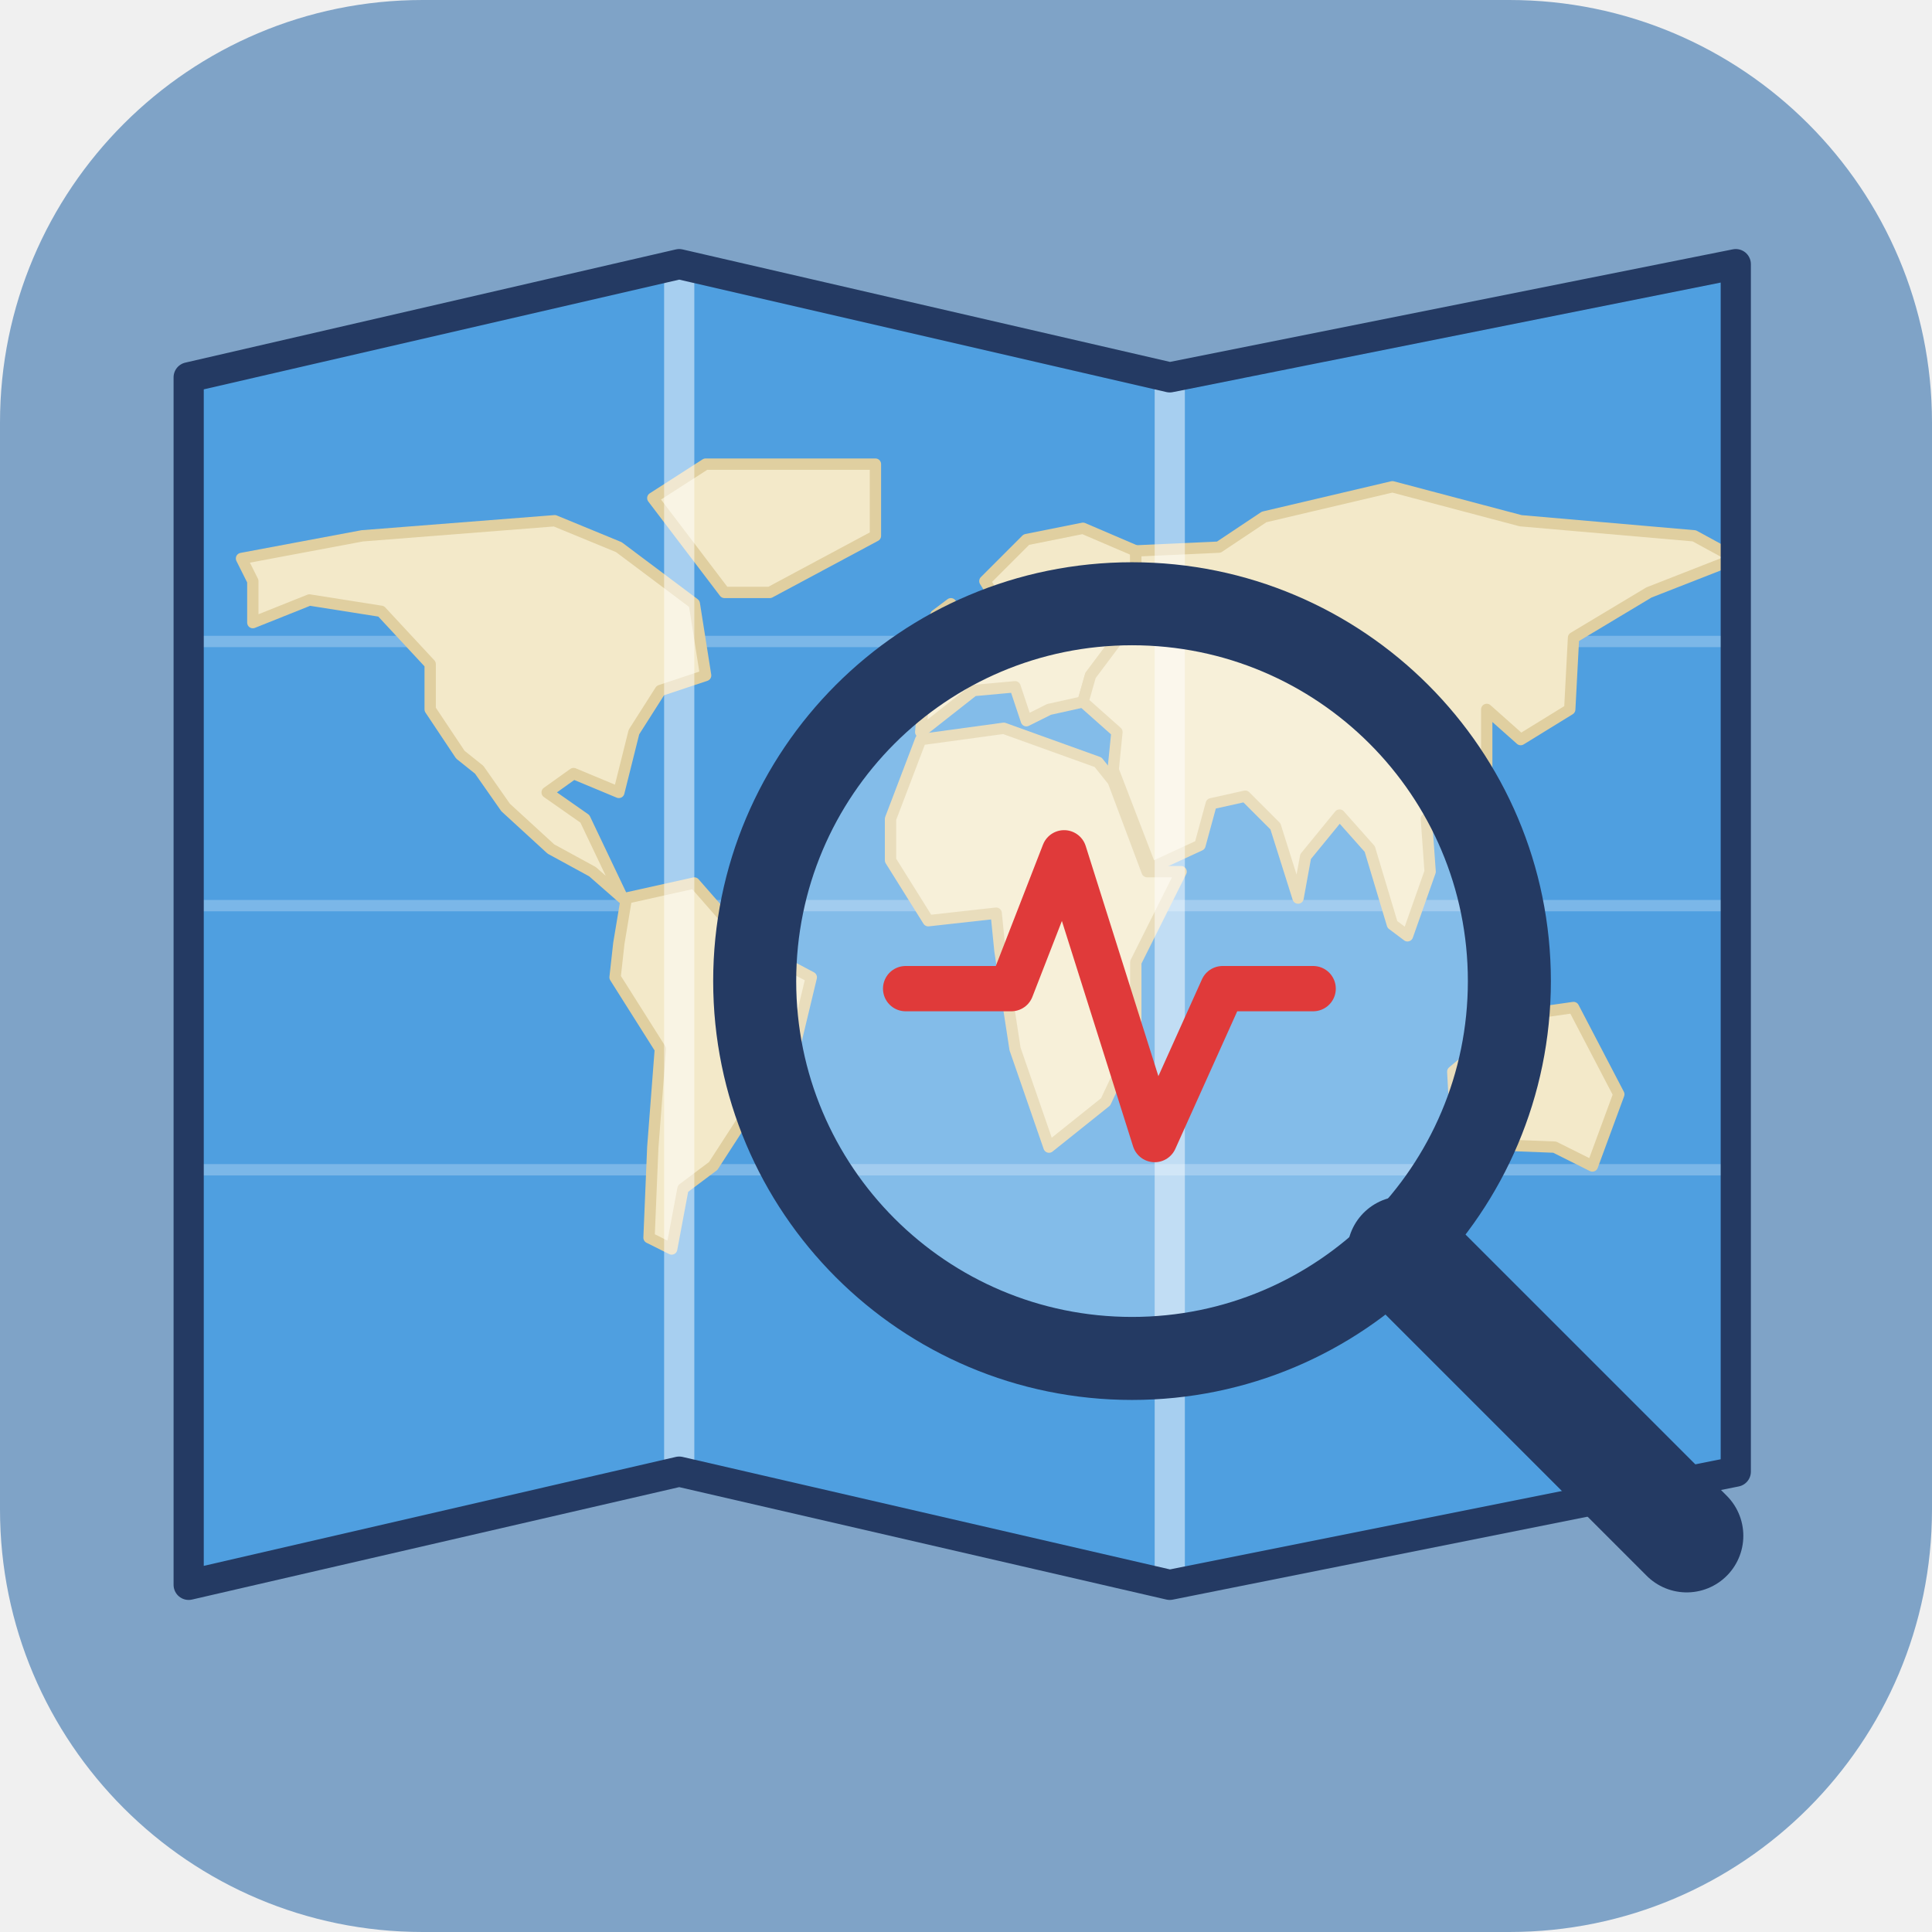
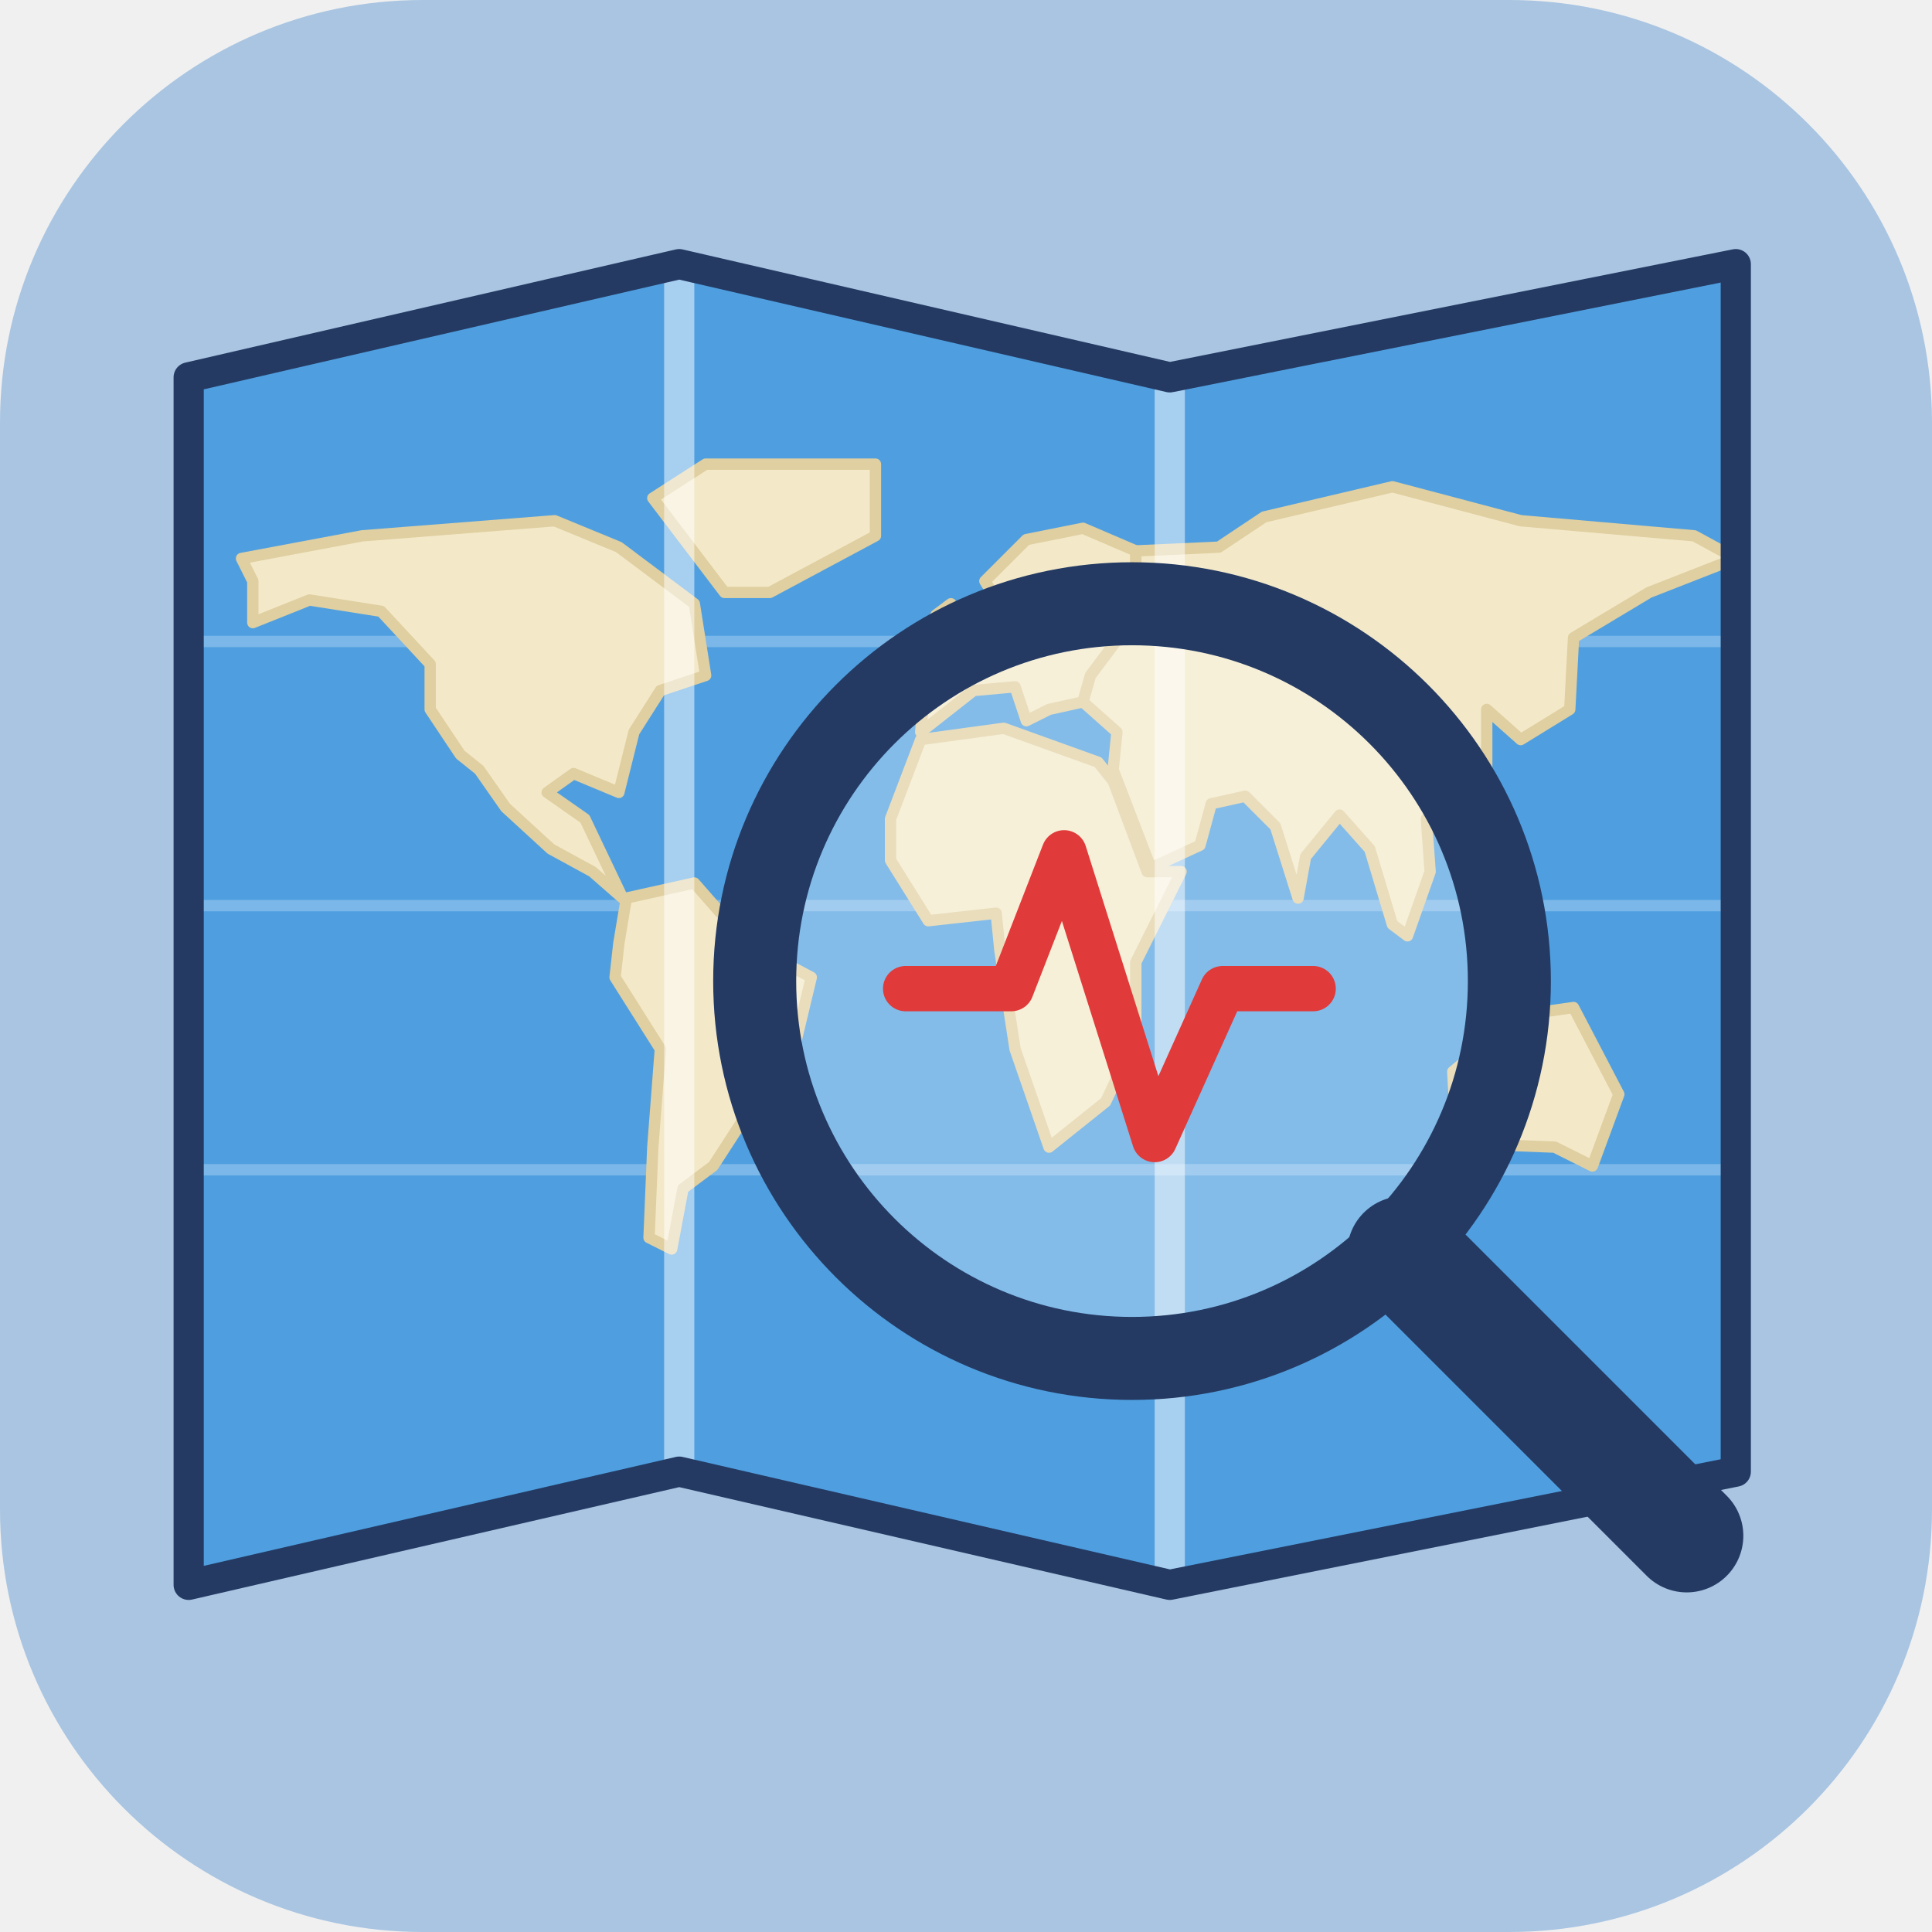
<svg xmlns="http://www.w3.org/2000/svg" viewBox="0 0 512 512">
  <defs>
    <clipPath id="m">
      <path d="M50 100l130-30 130 30 150-30v320l-150 30-130-30-130 30z" />
    </clipPath>
  </defs>
-   <rect width="512" height="512" rx="112" fill="#7fa3c7" />
+   <rect width="512" height="512" rx="112" fill="#a9c5e2" />
  <g clip-path="url(#m)">
    <rect x="40" y="60" width="430" height="360" fill="#4f9fe0" />
    <g stroke="#fff" stroke-opacity=".25" stroke-width="3">
      <path d="M50 170H460M50 240H460M50 310H460" />
    </g>
    <g fill="#f3e9c9" stroke="#e0cfa0" stroke-width="3" stroke-linejoin="round">
      <path d="M64 148L96 142L147 138L164 145L184 160L187 179L175 183L168 194L164 210L152 205L145 210L155 217L165 238L157 231L146 225L134 214L127 204L122 200L114 188L114 176L101 162L82 159L67 165L67 154z" />
      <path d="M192 157L204 157L232 142L232 123L187 123L173 132z" />
      <path d="M166 238L184 234L198 250L215 259L209 284L200 292L189 309L181 315L178 331L172 328L173 304L175 278L163 259L164 250z" />
      <path d="M249 172L256 169L252 160L248 163z" />
      <path d="M244 194L245 183L253 177L261 168L266 162L261 154L272 143L287 140L301 146L301 163L289 179L287 186L278 188L272 191L269 182L258 183z" />
      <path d="M236 217L244 196L266 193L291 202L295 207L304 231L313 231L301 255L301 275L293 292L278 304L269 278L265 252L264 242L246 244L236 228z" />
      <path d="M287 186L296 194L295 204L305 230L318 224L321 213L330 211L338 219L344 238L346 227L355 216L363 225L369 245L373 248L379 231L378 217L394 204L394 188L403 196L416 188L417 169L437 157L460 148L449 142L403 138L369 129L335 137L323 145L301 146L301 163L289 179z" />
      <path d="M385 284L403 269L417 267L429 290L422 309L412 304L386 303z" />
    </g>
    <path d="M180 70v330M310 100v330" stroke="#fff" stroke-width="8" opacity=".5" />
  </g>
  <path d="M50 100l130-30 130 30 150-30v320l-150 30-130-30-130 30z" fill="none" stroke="#243a63" stroke-width="8" stroke-linejoin="round" />
  <circle cx="300" cy="260" r="100" fill="#fff" fill-opacity=".3" stroke="#243a63" stroke-width="22" />
  <path d="M372 332l75 75" stroke="#243a63" stroke-width="30" stroke-linecap="round" />
  <path d="M240 262h28l14-36 24 76 18-40h24" fill="none" stroke="#e03a3a" stroke-width="12" stroke-linecap="round" stroke-linejoin="round" />
</svg>
